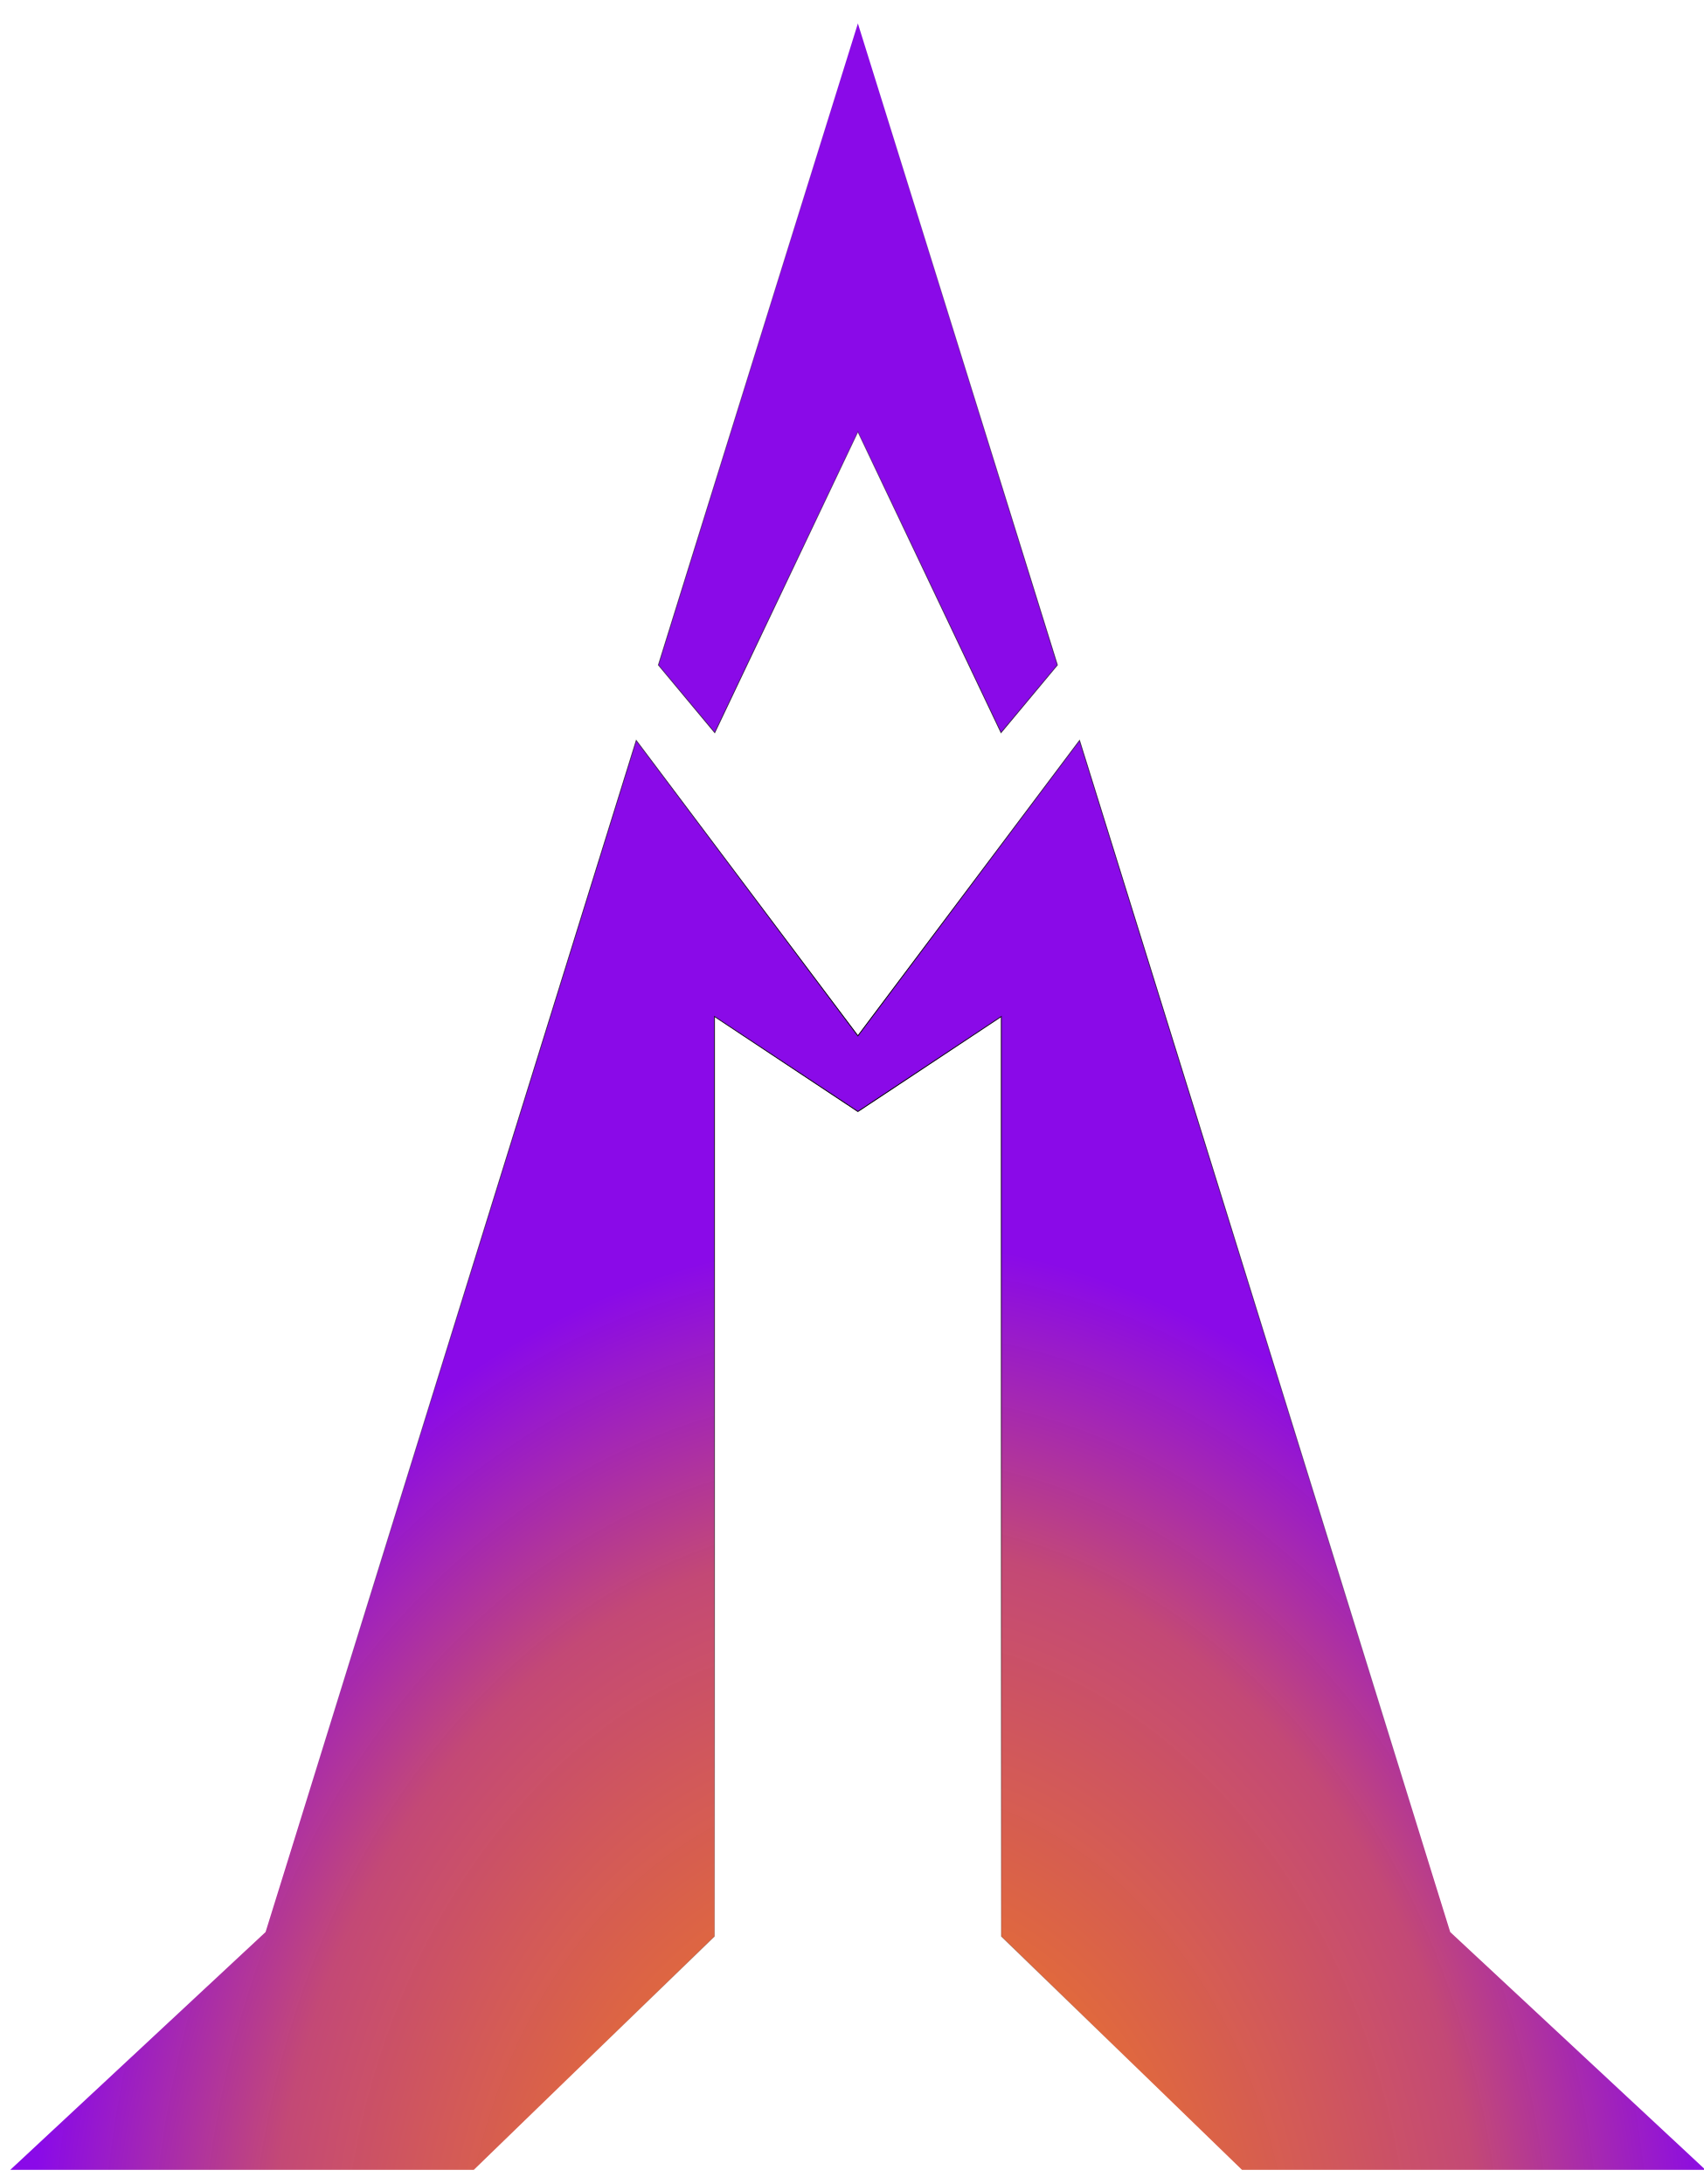
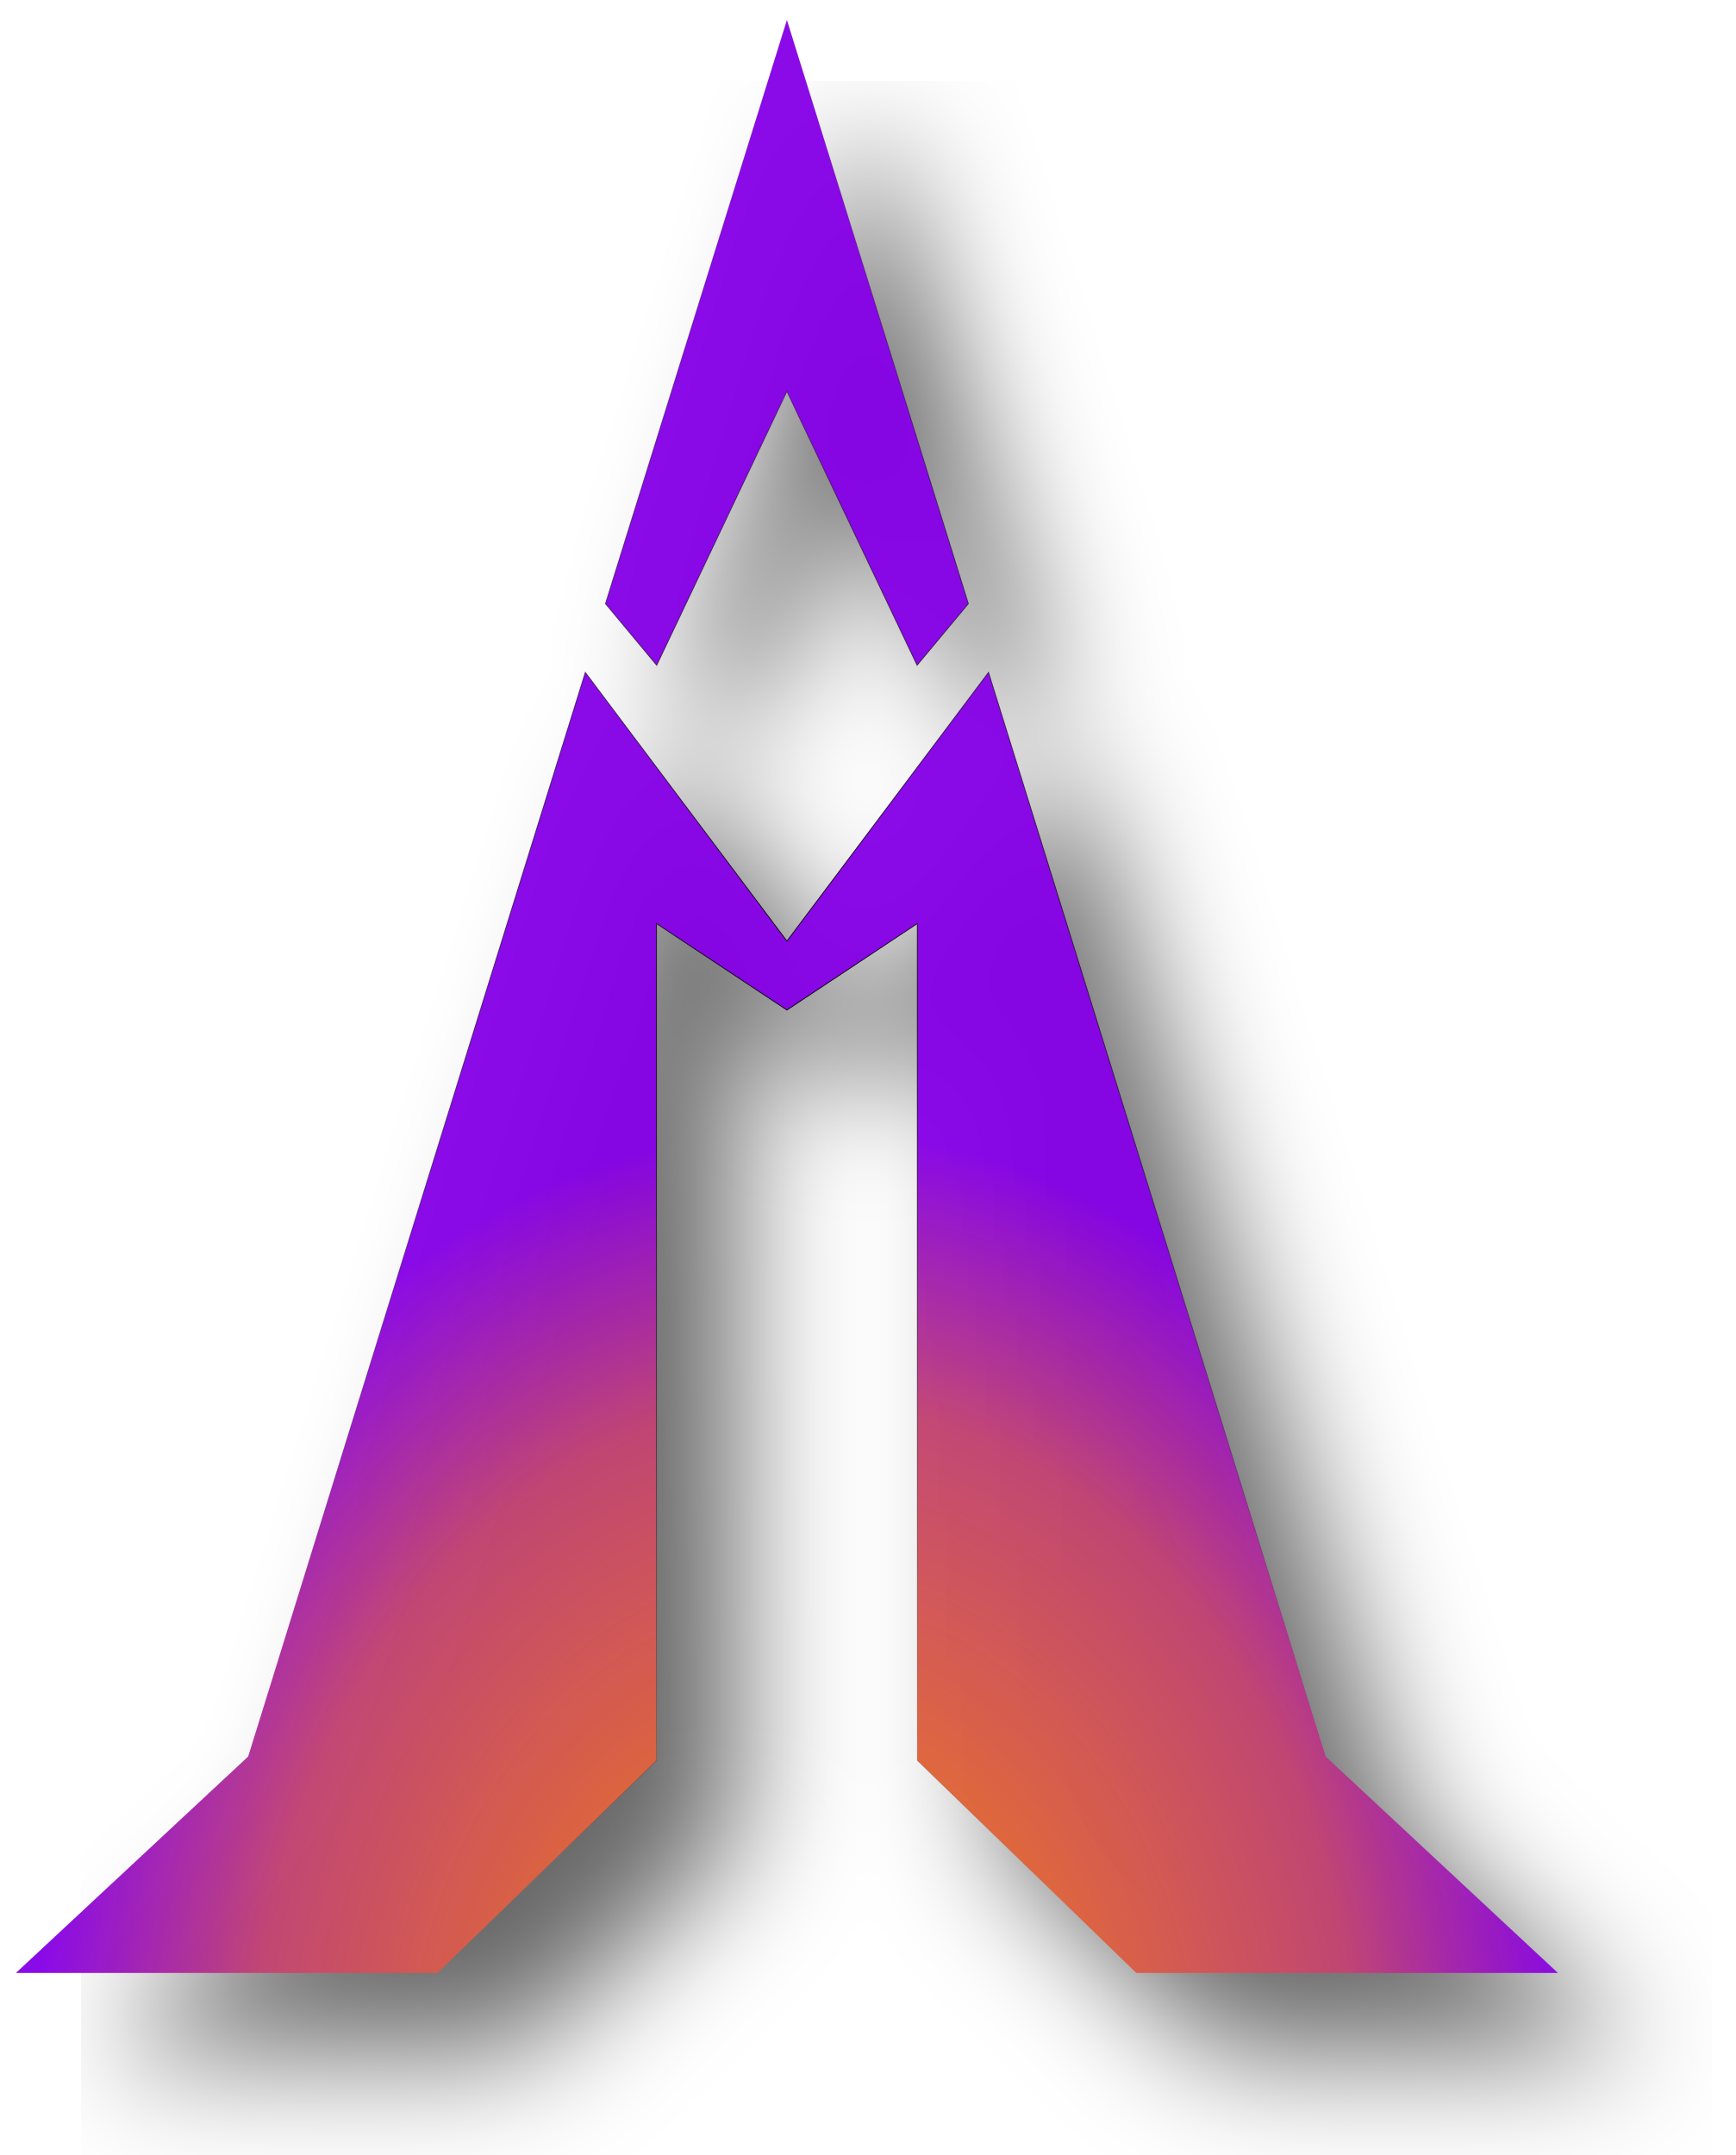
- <svg xmlns="http://www.w3.org/2000/svg" xmlns:xlink="http://www.w3.org/1999/xlink" id="svg2" width="191.28" height="245.28" version="1.0">
+ <svg xmlns="http://www.w3.org/2000/svg" xmlns:xlink="http://www.w3.org/1999/xlink" id="svg2" width="214.272" height="266.002" version="1.0">
  <defs id="defs12">
    <linearGradient id="linearGradient3165">
      <stop style="stop-color:#000000;stop-opacity:1;" offset="0" id="stop3167" />
      <stop style="stop-color:#000000;stop-opacity:0;" offset="1" id="stop3169" />
    </linearGradient>
    <linearGradient id="linearGradient3177">
      <stop style="stop-color:#da7000;stop-opacity:1;" offset="0" id="stop3179" />
      <stop id="stop3447" offset="0.245" style="stop-color:#a63852;stop-opacity:1;" />
      <stop style="stop-color:#7200a4;stop-opacity:1;" offset="1" id="stop3181" />
    </linearGradient>
    <linearGradient id="linearGradient3169">
      <stop style="stop-color:#ff8a00;stop-opacity:1;" offset="0" id="stop3171" />
      <stop id="stop3445" offset="0.717" style="stop-color:#c24573;stop-opacity:0.98;" />
      <stop style="stop-color:#8500e7;stop-opacity:0.961;" offset="1" id="stop3173" />
    </linearGradient>
    <radialGradient xlink:href="#linearGradient3169" id="radialGradient3175" cx="951.687" cy="2305.267" fx="951.687" fy="2305.267" r="951.687" gradientTransform="matrix(1,0,0,1.266453,0,-321.1469)" gradientUnits="userSpaceOnUse" />
    <radialGradient xlink:href="#linearGradient3165" id="radialGradient3171" cx="951.687" cy="1205.267" fx="951.687" fy="1205.267" r="951.687" gradientTransform="matrix(1,0,0,1.266453,0,-321.1469)" gradientUnits="userSpaceOnUse" />
    <radialGradient xlink:href="#linearGradient3169" id="radialGradient3020" gradientUnits="userSpaceOnUse" gradientTransform="matrix(1,0,0,1.266453,0,-321.1469)" cx="951.687" cy="2305.267" fx="951.687" fy="2305.267" r="951.687" />
    <radialGradient xlink:href="#linearGradient3165" id="radialGradient3022" gradientUnits="userSpaceOnUse" gradientTransform="matrix(1,0,0,1.266453,0,-321.1469)" cx="951.687" cy="1205.267" fx="951.687" fy="1205.267" r="951.687" />
    <radialGradient xlink:href="#linearGradient3169" id="radialGradient3024" gradientUnits="userSpaceOnUse" gradientTransform="matrix(1,0,0,1.266453,0,-321.1469)" cx="951.687" cy="2305.267" fx="951.687" fy="2305.267" r="951.687" />
    <radialGradient xlink:href="#linearGradient3165" id="radialGradient3026" gradientUnits="userSpaceOnUse" gradientTransform="matrix(1,0,0,1.266453,0,-321.1469)" cx="951.687" cy="1205.267" fx="951.687" fy="1205.267" r="951.687" />
    <radialGradient xlink:href="#linearGradient3169" id="radialGradient3028" gradientUnits="userSpaceOnUse" gradientTransform="matrix(1,0,0,1.266453,0,-321.1469)" cx="951.687" cy="2305.267" fx="951.687" fy="2305.267" r="951.687" />
    <radialGradient xlink:href="#linearGradient3165" id="radialGradient3030" gradientUnits="userSpaceOnUse" gradientTransform="matrix(1,0,0,1.266453,0,-321.1469)" cx="951.687" cy="1205.267" fx="951.687" fy="1205.267" r="951.687" />
+     <filter id="filter3005" color-interpolation-filters="sRGB">
+       <feFlood id="feFlood3007" flood-opacity="0.604" flood-color="rgb(0,0,0)" result="flood" />
+       <feComposite id="feComposite3009" in2="SourceGraphic" in="flood" operator="in" result="composite1" />
+       <feGaussianBlur id="feGaussianBlur3011" stdDeviation="80" result="blur" />
+       <feOffset id="feOffset3013" dx="100" dy="100" result="offset" />
+       <feComposite id="feComposite3015" in2="offset" in="SourceGraphic" operator="over" result="composite2" />
+     </filter>
  </defs>
-   <g transform="matrix(0.1,0,0,0.1,1.151642,2.640545)" id="g3" style="fill:url(#radialGradient3175);fill-opacity:1;stroke:url(#radialGradient3171);stroke-width:1;stroke-miterlimit:4;stroke-dasharray:none">
+   <g transform="matrix(0.1,0,0,0.1,1.967113,2.474284)" id="g3" style="fill:url(#radialGradient3175);fill-opacity:1;stroke:url(#radialGradient3171);stroke-width:1;stroke-miterlimit:4;stroke-dasharray:none;filter:url(#filter3005)">
    <g transform="translate(20.61545,-27.69425)" style="fill:url(#radialGradient3028);fill-opacity:1;fill-rule:evenodd;stroke:url(#radialGradient3030);stroke-width:1;stroke-miterlimit:4;stroke-dasharray:none" id="g5">
      <path d="m 931.072,1164.597 248.87,-331.803 416.169,1338.329 286.648,267.104 -520.422,0 -270.28,-262.218 0,-1033.063 -160.985,106.682 -160.985,-106.682 0,1033.063 -270.28,262.218 -520.422,0 286.648,-267.104 416.169,-1338.329 248.87,331.803 z" id="path7" style="fill:url(#radialGradient3020);fill-opacity:1;stroke:url(#radialGradient3022);stroke-width:1;stroke-miterlimit:4;stroke-dasharray:none" />
      <path d="m 931.072,27.694 224.037,720.465 -63.341,76.009 L 931.072,486.327 770.376,824.169 707.035,748.159 931.072,27.694 z" id="path9" style="fill:url(#radialGradient3024);fill-opacity:1;stroke:url(#radialGradient3026);stroke-width:1;stroke-miterlimit:4;stroke-dasharray:none" />
    </g>
  </g>
</svg>
